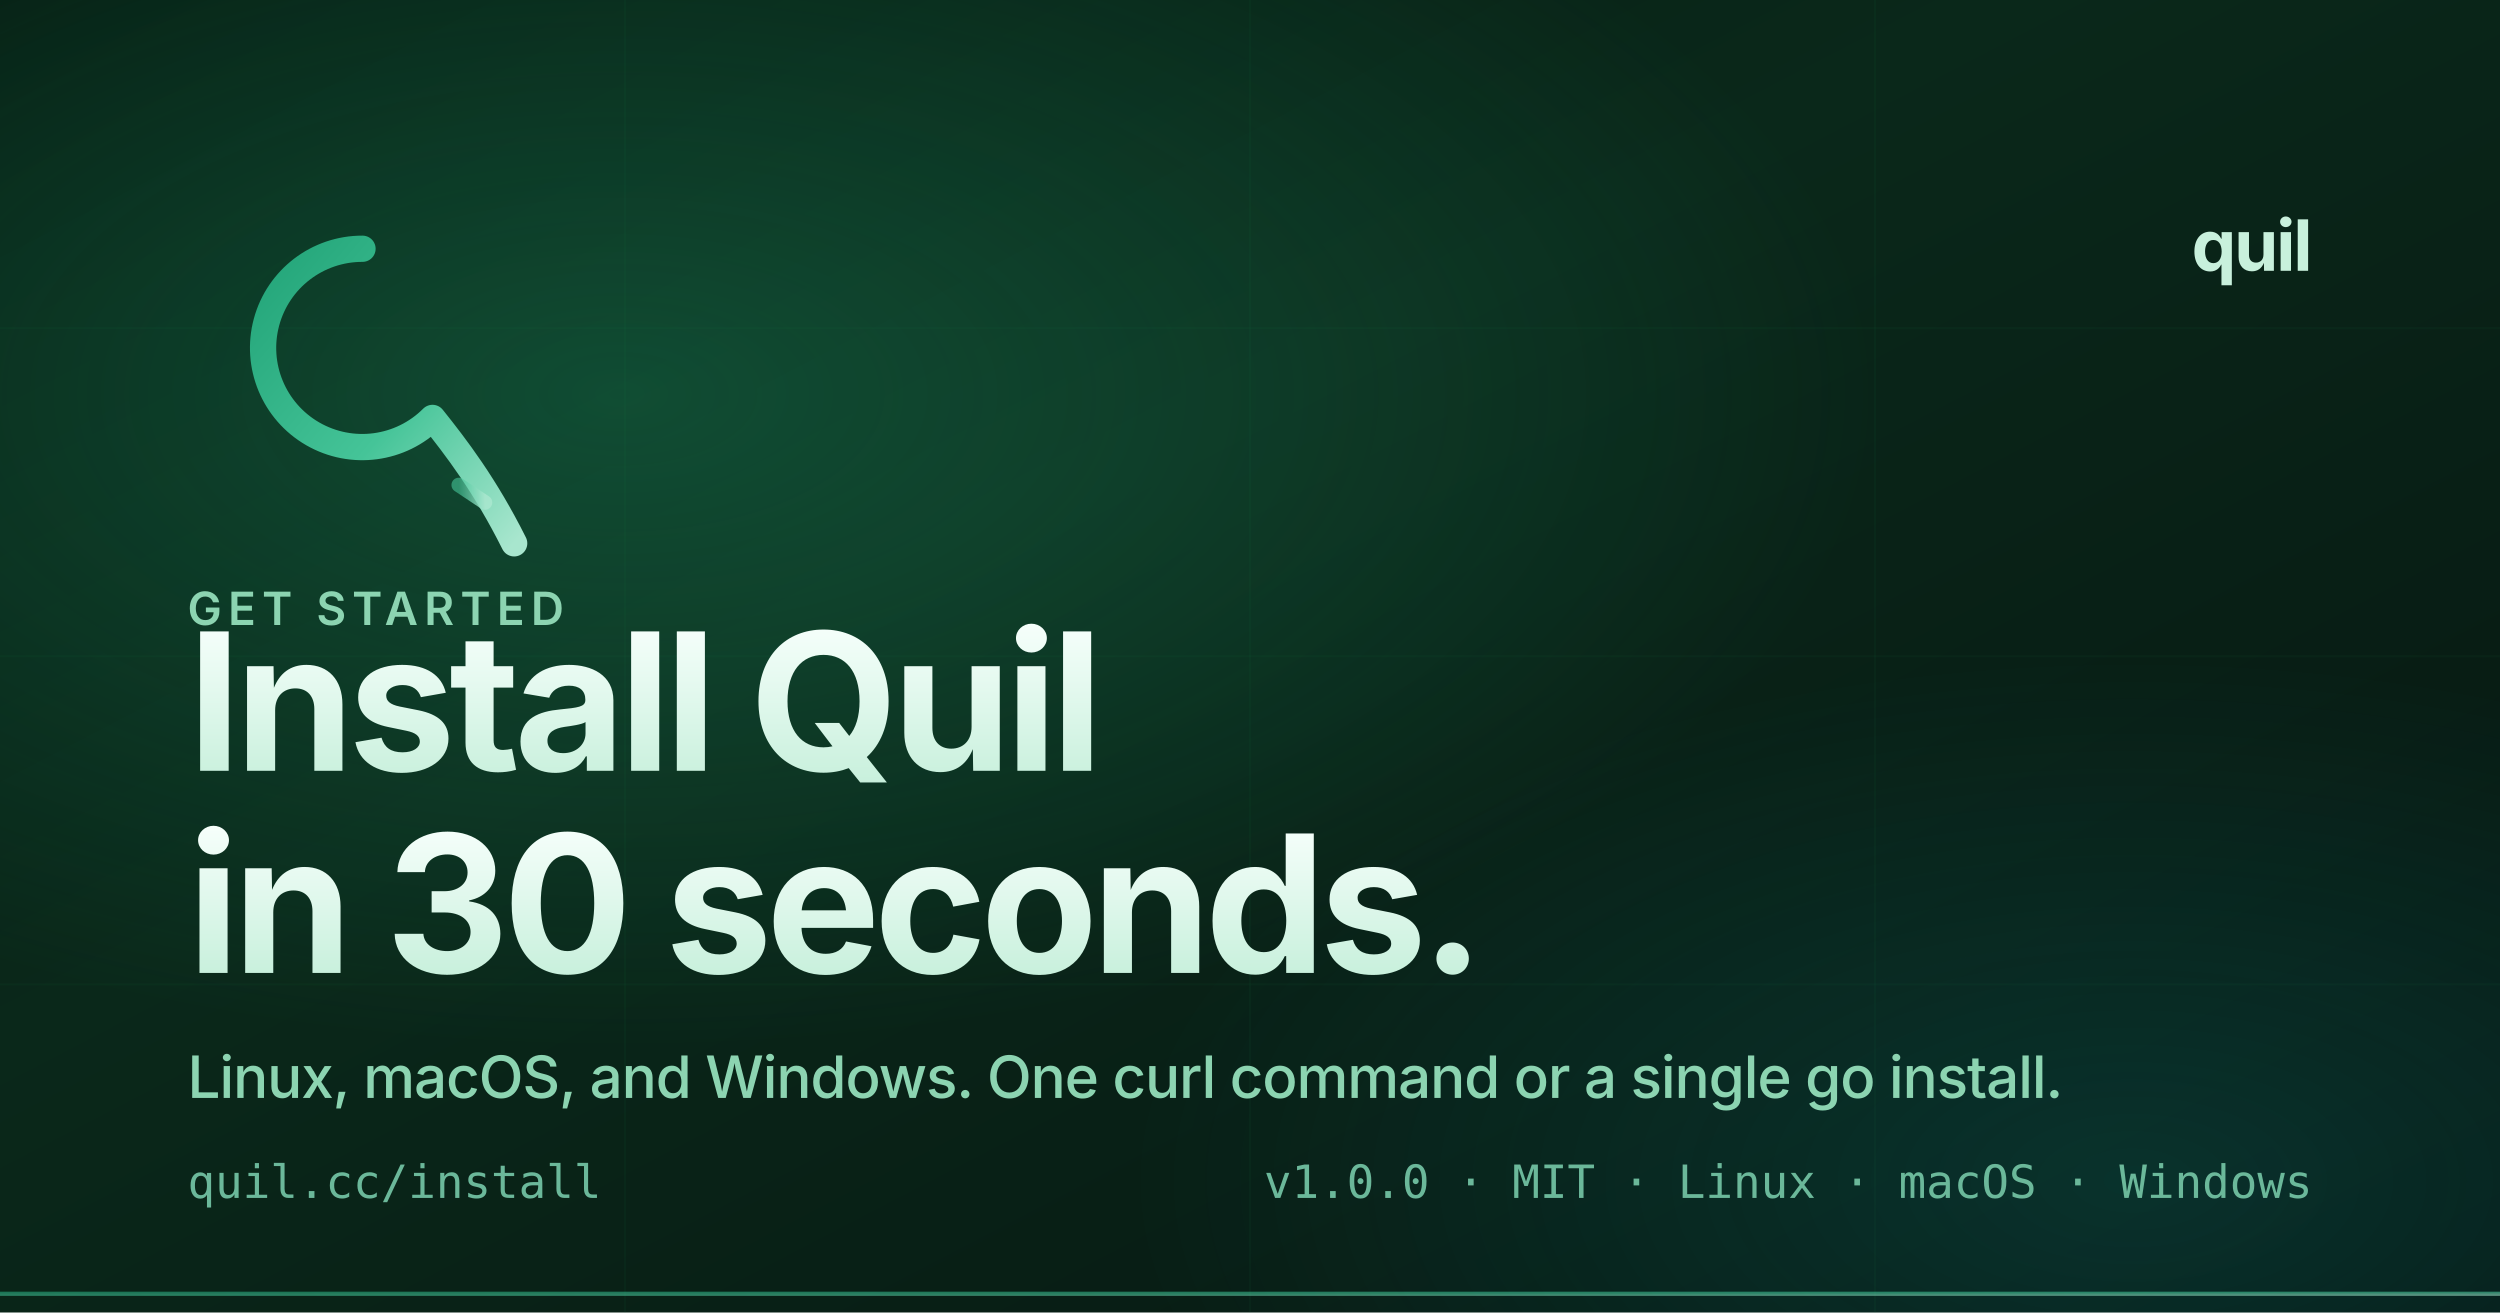
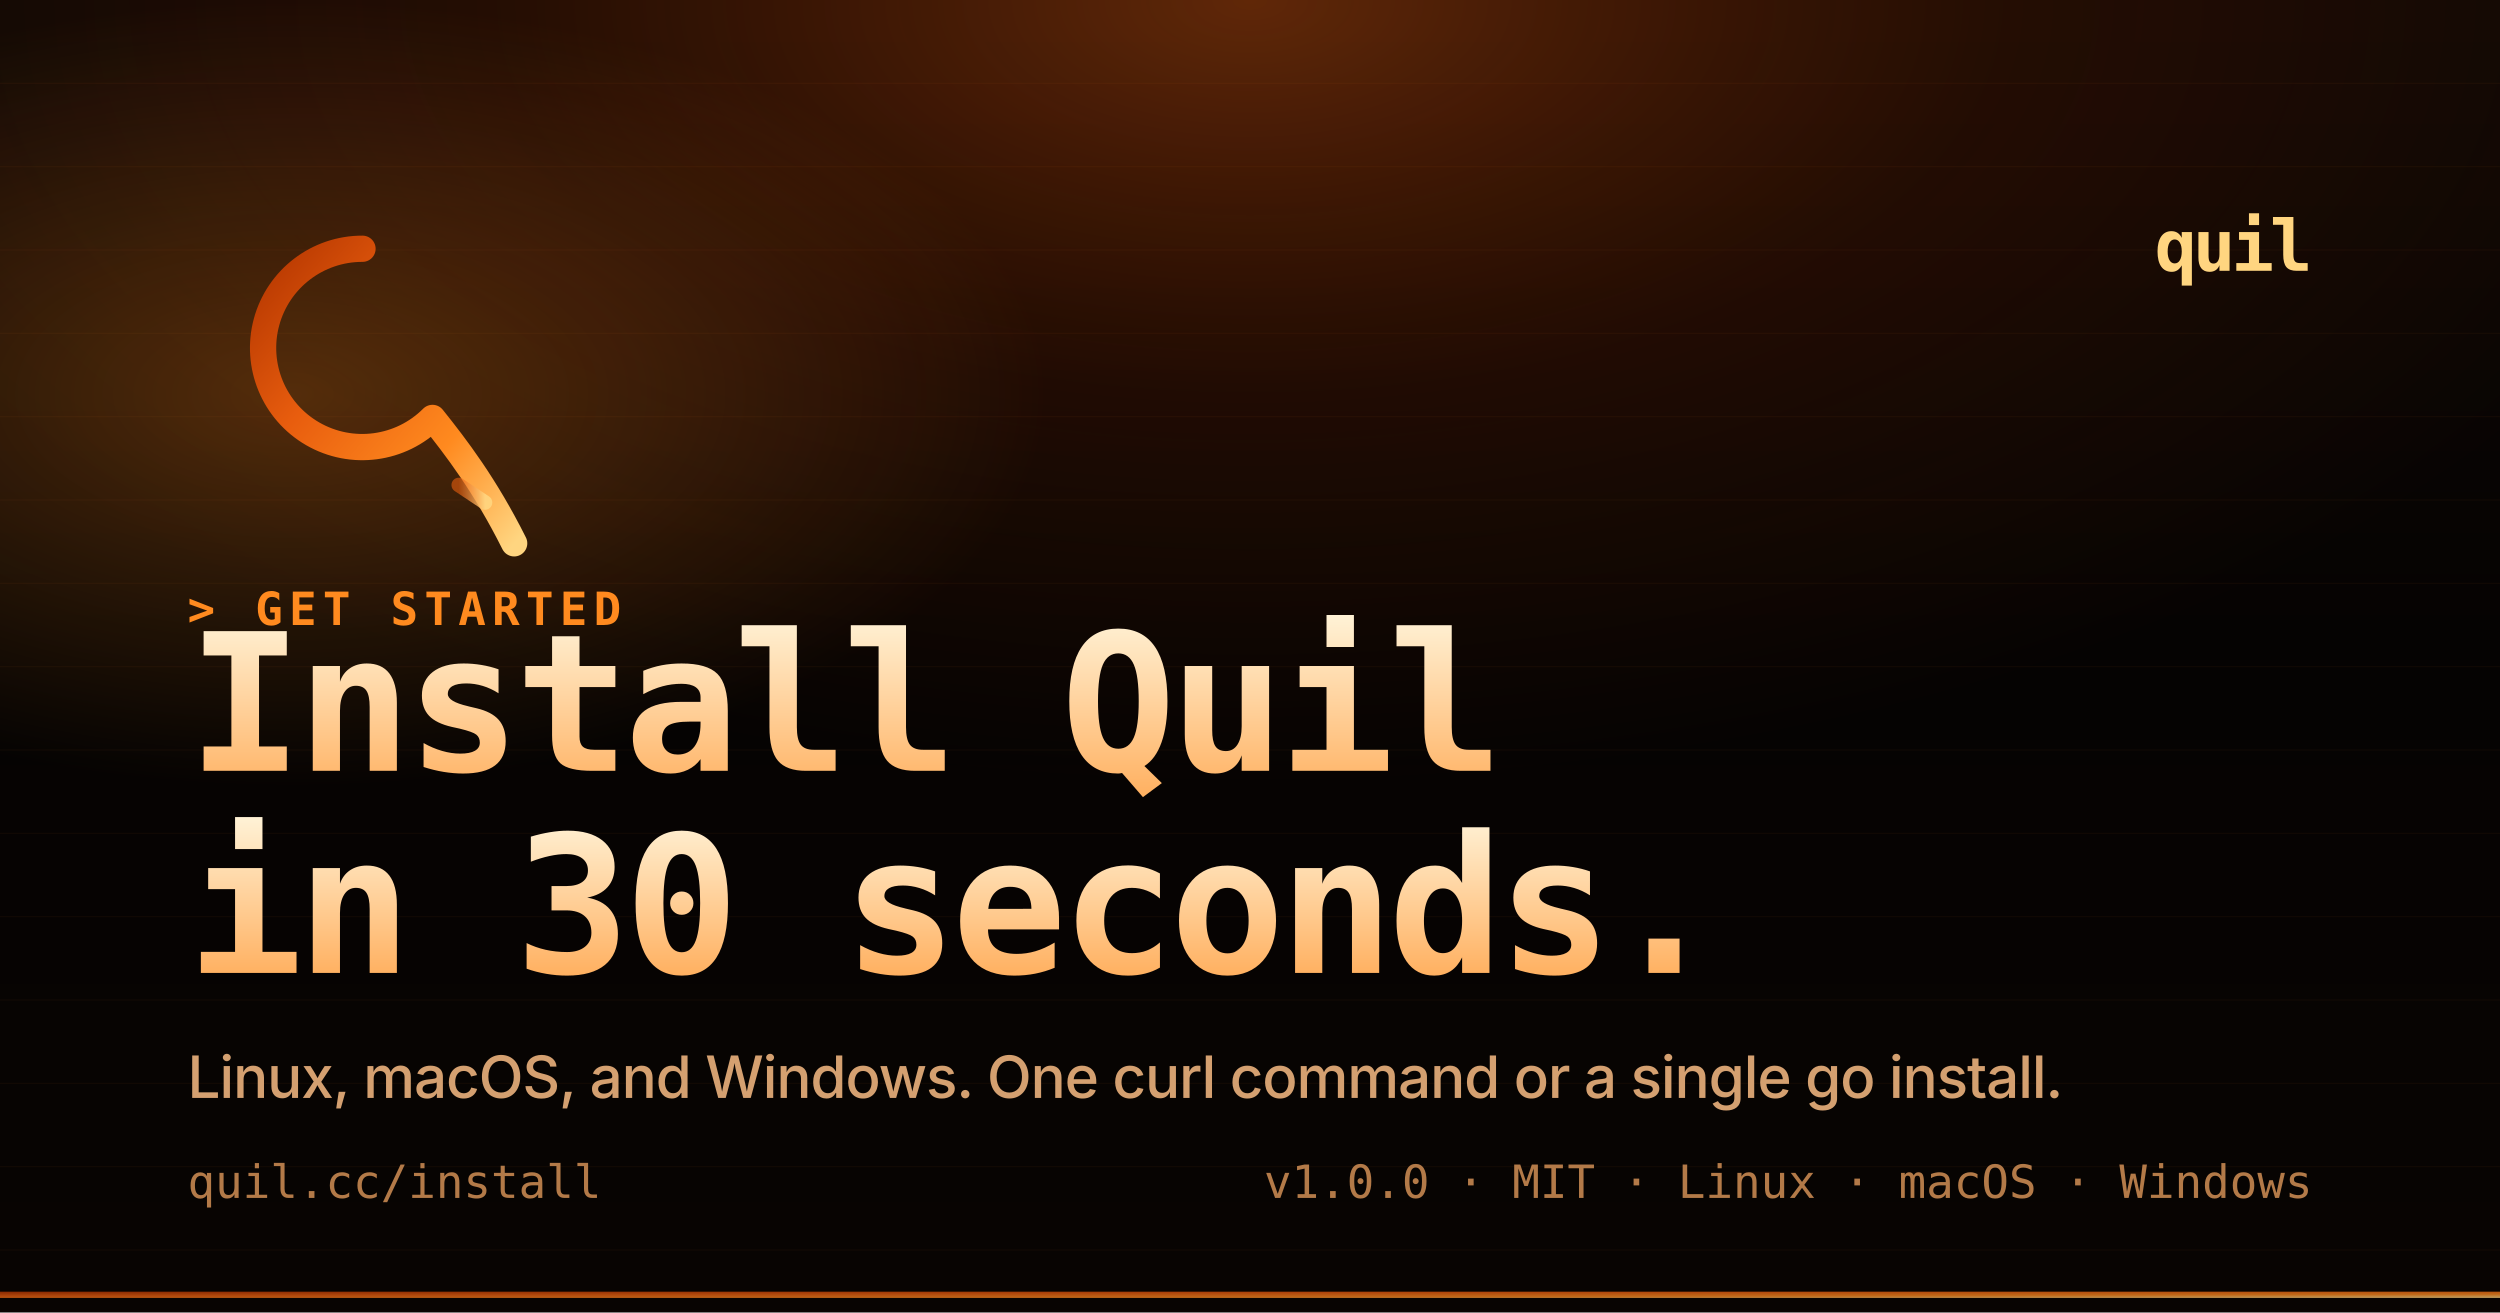
<svg xmlns="http://www.w3.org/2000/svg" viewBox="0 0 1200 630" width="1200" height="630" role="img" aria-label="Quil — Install Quil in 30 seconds.">
  <defs>
-     <linearGradient id="bg" x1="0%" y1="0%" x2="100%" y2="100%">
-       <stop offset="0%" stop-color="#051A10" />
-       <stop offset="40%" stop-color="#0A281A" />
-       <stop offset="100%" stop-color="#061510" />
+     <linearGradient id="bg" x1="0%" y1="0%" x2="0%" y2="100%">
+       <stop offset="0%" stop-color="#0D0704" />
+       <stop offset="50%" stop-color="#050302" />
+       <stop offset="100%" stop-color="#080402" />
    </linearGradient>
-     <radialGradient id="glowEmerald" cx="25%" cy="30%" r="50%">
-       <stop offset="0%" stop-color="#1F9968" stop-opacity="0.35" />
-       <stop offset="100%" stop-color="#1F9968" stop-opacity="0" />
+     <radialGradient id="glowEmber" cx="50%" cy="0%" r="60%">
+       <stop offset="0%" stop-color="#E85D0E" stop-opacity="0.38" />
+       <stop offset="50%" stop-color="#B33500" stop-opacity="0.14" />
+       <stop offset="100%" stop-color="#B33500" stop-opacity="0" />
    </radialGradient>
-     <radialGradient id="glowTeal" cx="85%" cy="90%" r="40%">
-       <stop offset="0%" stop-color="#0E8A8A" stop-opacity="0.22" />
-       <stop offset="100%" stop-color="#0E8A8A" stop-opacity="0" />
+     <radialGradient id="glowBrand" cx="12%" cy="30%" r="30%">
+       <stop offset="0%" stop-color="#FF8A1F" stop-opacity="0.28" />
+       <stop offset="100%" stop-color="#FF8A1F" stop-opacity="0" />
    </radialGradient>
    <linearGradient id="ogStroke" x1="0%" y1="0%" x2="100%" y2="100%">
-       <stop offset="0%" stop-color="#22A478" />
-       <stop offset="55%" stop-color="#45C498" />
-       <stop offset="100%" stop-color="#A8E6CE" />
+       <stop offset="0%" stop-color="#B33500" />
+       <stop offset="35%" stop-color="#E85D0E" />
+       <stop offset="70%" stop-color="#FF8A1F" />
+       <stop offset="100%" stop-color="#FFD580" />
    </linearGradient>
    <linearGradient id="ogBarb" x1="0%" y1="0%" x2="100%" y2="0%">
-       <stop offset="0%" stop-color="#45C498" stop-opacity="0.6" />
-       <stop offset="100%" stop-color="#A8E6CE" stop-opacity="0.9" />
+       <stop offset="0%" stop-color="#E85D0E" stop-opacity="0.6" />
+       <stop offset="100%" stop-color="#FFD580" stop-opacity="0.9" />
    </linearGradient>
    <linearGradient id="ogTitle" x1="0%" y1="0%" x2="0%" y2="100%">
-       <stop offset="0%" stop-color="#F6FFFB" />
-       <stop offset="100%" stop-color="#C8F0DC" />
+       <stop offset="0%" stop-color="#FFF2D6" />
+       <stop offset="100%" stop-color="#FFB060" />
    </linearGradient>
  </defs>
  <rect x="0" y="0" width="1200" height="630" fill="url(#bg)" />
-   <rect x="0" y="0" width="1200" height="630" fill="url(#glowEmerald)" />
-   <rect x="0" y="0" width="1200" height="630" fill="url(#glowTeal)" />
-   <g stroke="#1A8552" stroke-width="1" stroke-opacity="0.06">
-     <line x1="0" y1="157.5" x2="1200" y2="157.5" />
-     <line x1="0" y1="315" x2="1200" y2="315" />
-     <line x1="0" y1="472.5" x2="1200" y2="472.5" />
-     <line x1="300" y1="0" x2="300" y2="630" />
-     <line x1="600" y1="0" x2="600" y2="630" />
-     <line x1="900" y1="0" x2="900" y2="630" />
+   <rect x="0" y="0" width="1200" height="630" fill="url(#glowEmber)" />
+   <rect x="0" y="0" width="1200" height="630" fill="url(#glowBrand)" />
+   <g stroke="#FF8A1F" stroke-width="0.5" stroke-opacity="0.05">
+     <line x1="0" y1="40" x2="1200" y2="40" />
+     <line x1="0" y1="80" x2="1200" y2="80" />
+     <line x1="0" y1="120" x2="1200" y2="120" />
+     <line x1="0" y1="160" x2="1200" y2="160" />
+     <line x1="0" y1="200" x2="1200" y2="200" />
+     <line x1="0" y1="240" x2="1200" y2="240" />
+     <line x1="0" y1="280" x2="1200" y2="280" />
+     <line x1="0" y1="320" x2="1200" y2="320" />
+     <line x1="0" y1="360" x2="1200" y2="360" />
+     <line x1="0" y1="400" x2="1200" y2="400" />
+     <line x1="0" y1="440" x2="1200" y2="440" />
+     <line x1="0" y1="480" x2="1200" y2="480" />
+     <line x1="0" y1="520" x2="1200" y2="520" />
+     <line x1="0" y1="560" x2="1200" y2="560" />
+     <line x1="0" y1="600" x2="1200" y2="600" />
  </g>
  <g transform="translate(90, 90) scale(1.4)">
    <path d="M 60 21          A 34 34 0 1 0 84 79          C 92 89 102 102 112 122" fill="none" stroke="url(#ogStroke)" stroke-width="9" stroke-linecap="round" stroke-linejoin="round" />
    <path d="M 102 108 L 93 102" fill="none" stroke="url(#ogBarb)" stroke-width="5" stroke-linecap="round" />
  </g>
-   <text x="1110" y="130" text-anchor="end" font-family="'Inter', 'SF Pro Display', system-ui, sans-serif" font-size="34" font-weight="700" letter-spacing="-1" fill="#C8F0DC">quil</text>
-   <text x="90" y="300" font-family="'Inter', 'SF Pro Display', system-ui, sans-serif" font-size="22" font-weight="600" letter-spacing="3" fill="#8CD4B1">GET STARTED</text>
-   <text x="90" y="370" font-family="'Inter', 'SF Pro Display', system-ui, sans-serif" font-size="92" font-weight="700" letter-spacing="-3" fill="url(#ogTitle)">Install Quil</text>
-   <text x="90" y="467" font-family="'Inter', 'SF Pro Display', system-ui, sans-serif" font-size="92" font-weight="700" letter-spacing="-3" fill="url(#ogTitle)">in 30 seconds.</text>
-   <text x="90" y="527" font-family="'Inter', 'SF Pro Display', system-ui, sans-serif" font-size="28" font-weight="500" letter-spacing="-0.5" fill="#8CD4B1">Linux, macOS, and Windows. One curl command or a single go install.</text>
-   <g font-family="'JetBrains Mono', ui-monospace, monospace" font-size="22" fill="#6BB89A">
+   <text x="1110" y="130" text-anchor="end" font-family="'JetBrains Mono', 'SF Mono', ui-monospace, monospace" font-size="34" font-weight="700" letter-spacing="-2" fill="#FFD580">quil</text>
+   <text x="90" y="300" font-family="'JetBrains Mono', 'SF Mono', ui-monospace, monospace" font-size="22" font-weight="700" letter-spacing="3" fill="#FF8A1F">&gt; GET STARTED</text>
+   <text x="90" y="370" font-family="'JetBrains Mono', 'SF Mono', ui-monospace, monospace" font-size="92" font-weight="700" letter-spacing="-3" fill="url(#ogTitle)">Install Quil</text>
+   <text x="90" y="467" font-family="'JetBrains Mono', 'SF Mono', ui-monospace, monospace" font-size="92" font-weight="700" letter-spacing="-3" fill="url(#ogTitle)">in 30 seconds.</text>
+   <text x="90" y="527" font-family="'Inter', 'SF Pro Display', system-ui, sans-serif" font-size="28" font-weight="500" letter-spacing="-0.5" fill="#D4A070">Linux, macOS, and Windows. One curl command or a single go install.</text>
+   <g font-family="'JetBrains Mono', ui-monospace, monospace" font-size="22" fill="#B37A48">
    <text x="90" y="575">quil.cc/install</text>
    <text x="1110" y="575" text-anchor="end">v1.0.0  ·  MIT  ·  Linux · macOS · Windows</text>
  </g>
-   <rect x="0" y="620" width="1200" height="2" fill="url(#ogStroke)" opacity="0.6" />
+   <rect x="0" y="620" width="1200" height="3" fill="url(#ogStroke)" opacity="0.75" />
</svg>
